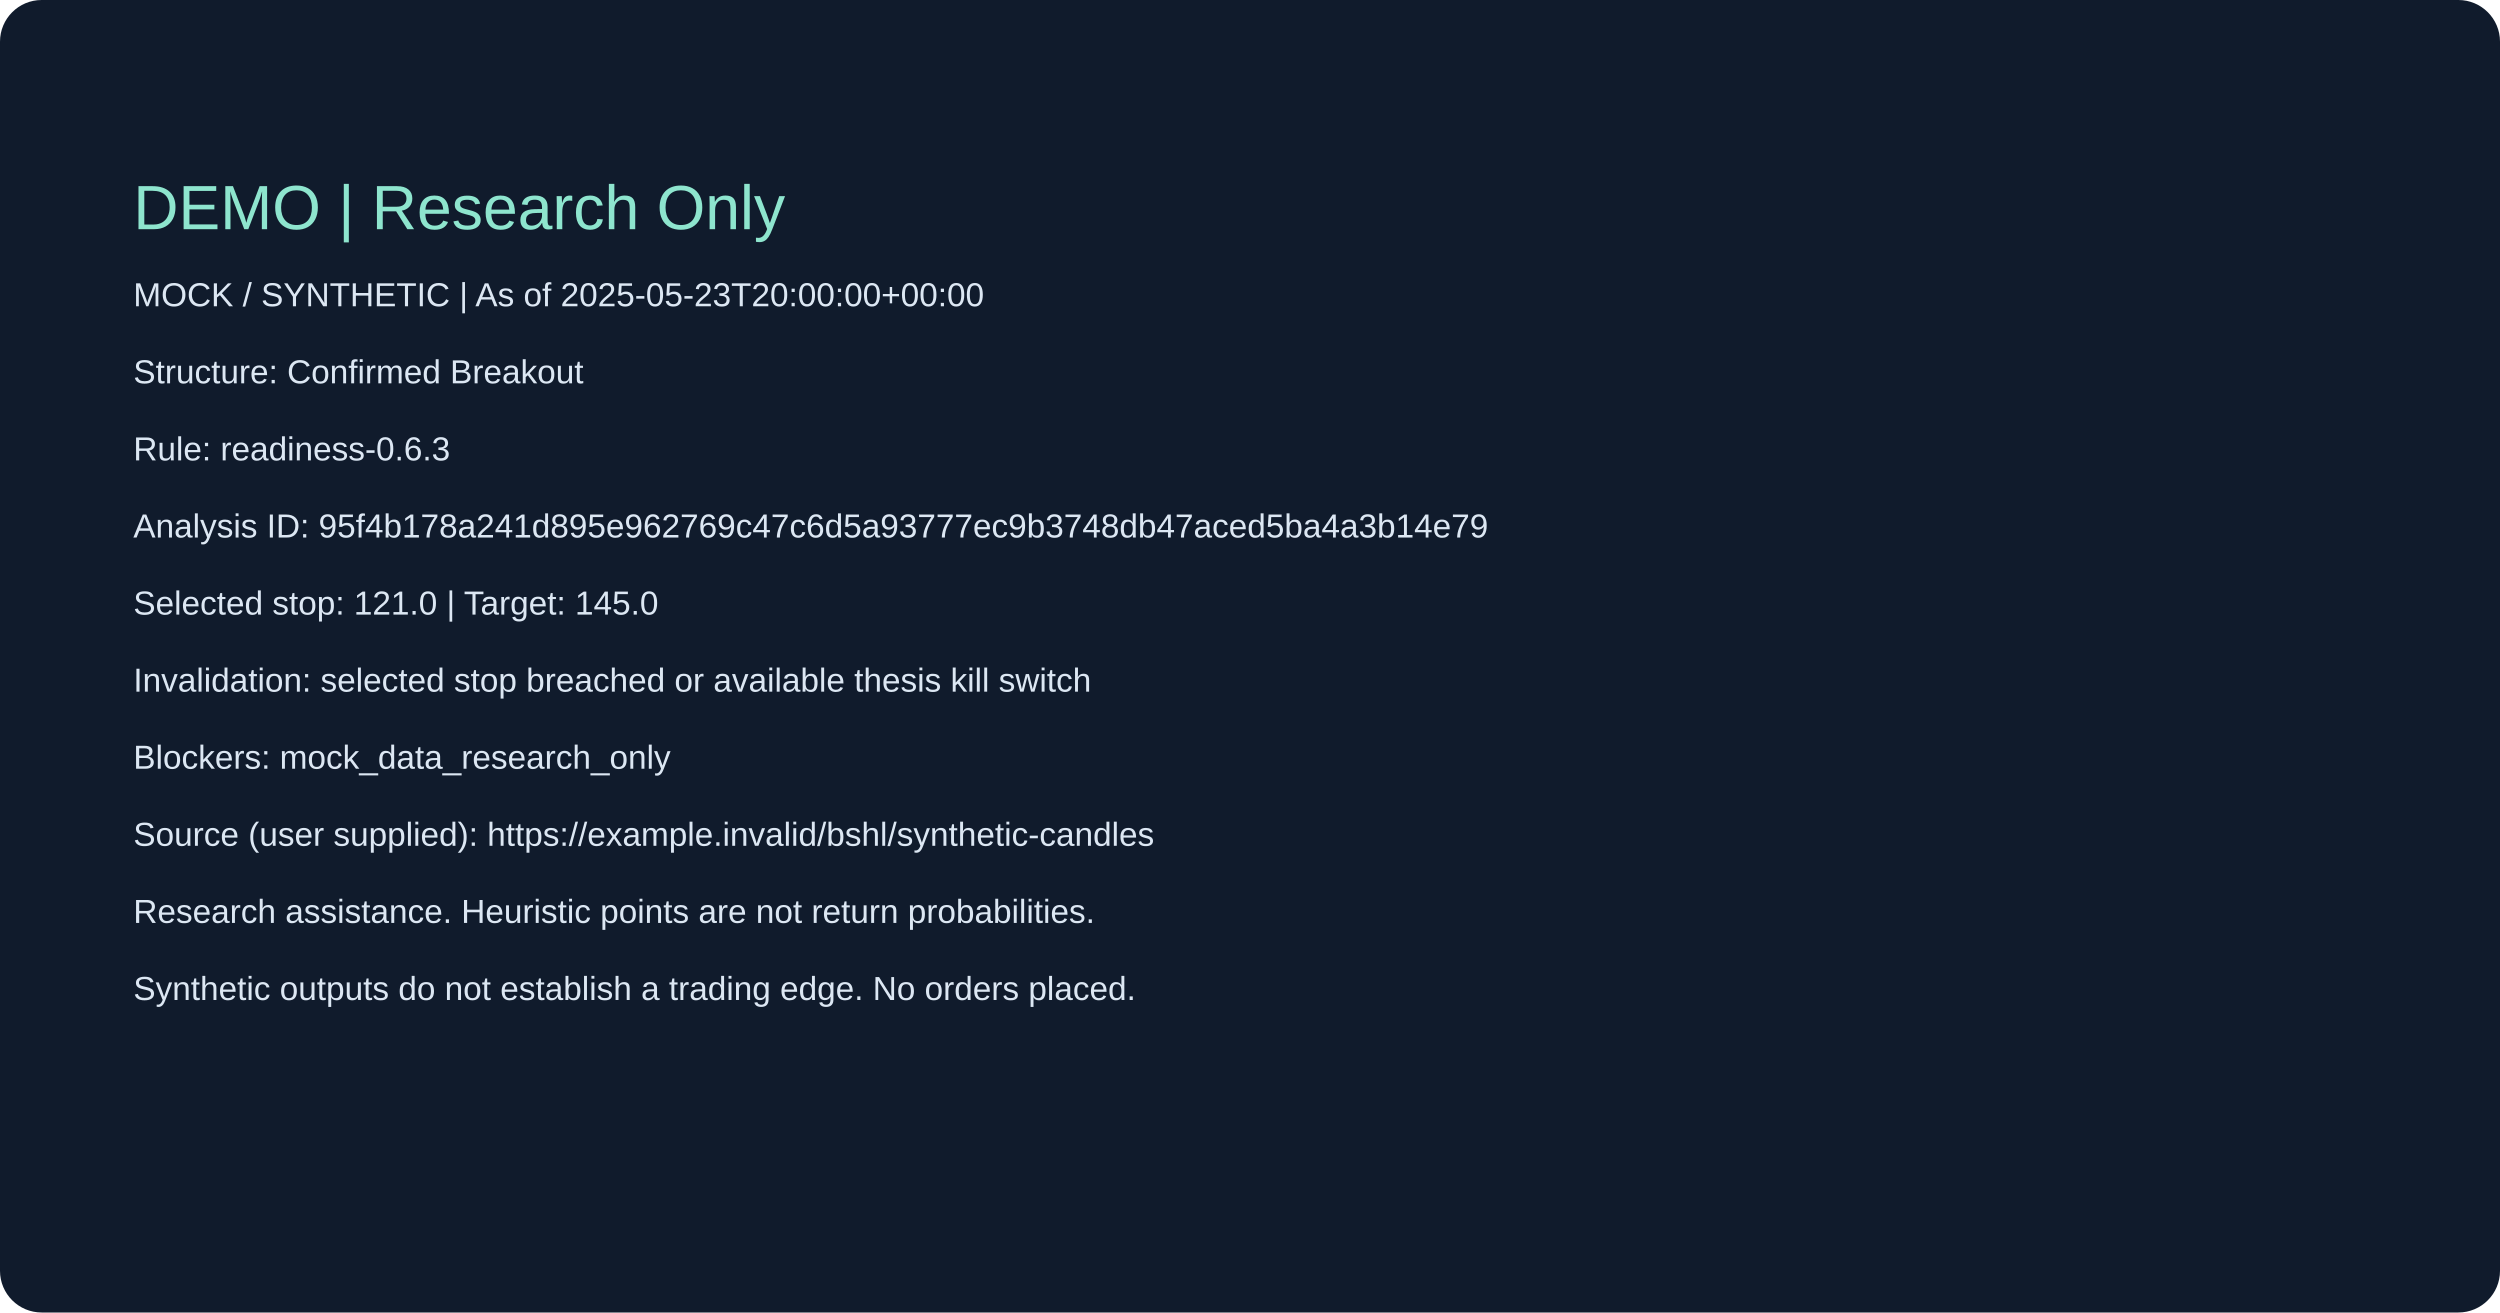
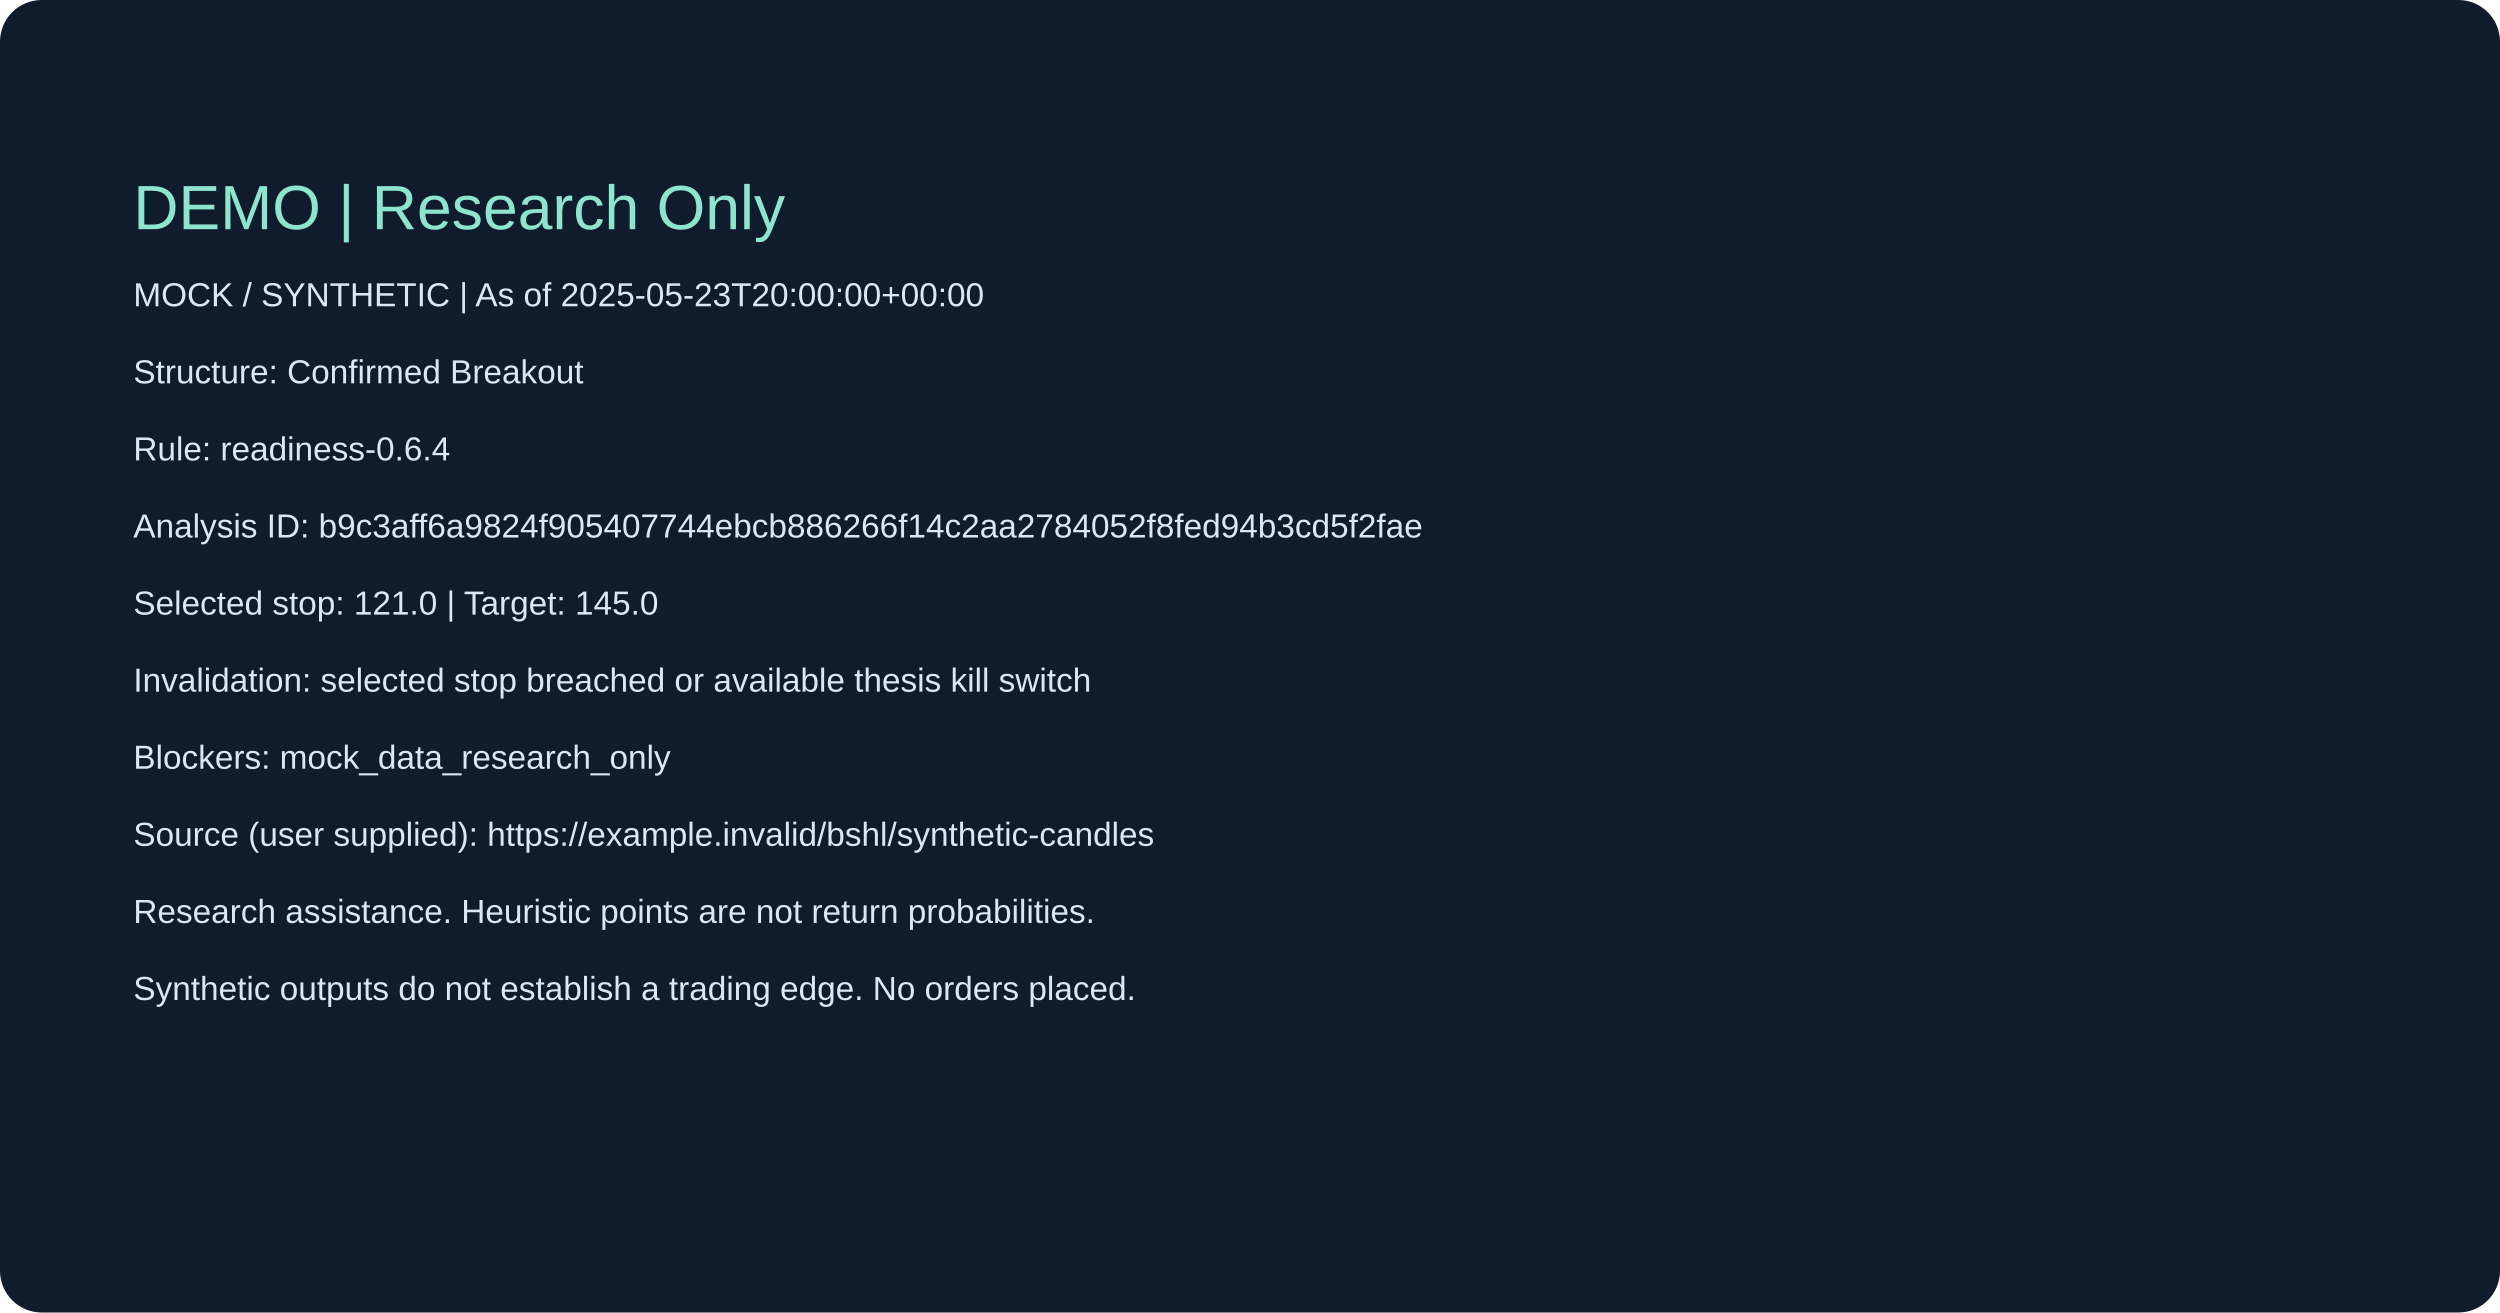
<svg xmlns="http://www.w3.org/2000/svg" width="1200" height="630" viewBox="0 0 1200 630">
  <rect width="1200" height="100%" rx="20" fill="#101b2c" />
  <g font-family="Segoe UI, Arial, sans-serif">
    <text x="64" y="110" font-size="30" fill="#8ee5ce">DEMO  |  Research Only</text>
    <text x="64" y="147" font-size="16" fill="#dce7f3">MOCK / SYNTHETIC  |  As of 2025-05-23T20:00:00+00:00</text>
    <text x="64" y="184" font-size="16" fill="#dce7f3">Structure: Confirmed Breakout</text>
-     <text x="64" y="221" font-size="16" fill="#dce7f3">Rule: readiness-0.6.3</text>
-     <text x="64" y="258" font-size="16" fill="#dce7f3">Analysis ID: 95f4b178a241d895e962769c47c6d5a93777ec9b3748db47aced5ba4a3b14e79</text>
+     <text x="64" y="221" font-size="16" fill="#dce7f3">Rule: readiness-0.6.4</text>
+     <text x="64" y="258" font-size="16" fill="#dce7f3">Analysis ID: b9c3aff6a9824f905407744ebcb886266f14c2aa2784052f8fed94b3cd5f2fae</text>
    <text x="64" y="295" font-size="16" fill="#dce7f3">Selected stop: 121.0  |  Target: 145.0</text>
    <text x="64" y="332" font-size="16" fill="#dce7f3">Invalidation: selected stop breached or available thesis kill switch</text>
    <text x="64" y="369" font-size="16" fill="#dce7f3">Blockers: mock_data_research_only</text>
    <text x="64" y="406" font-size="16" fill="#dce7f3">Source (user supplied): https://example.invalid/bshl/synthetic-candles</text>
    <text x="64" y="443" font-size="16" fill="#dce7f3">Research assistance. Heuristic points are not return probabilities.</text>
    <text x="64" y="480" font-size="16" fill="#dce7f3">Synthetic outputs do not establish a trading edge. No orders placed.</text>
  </g>
</svg>
